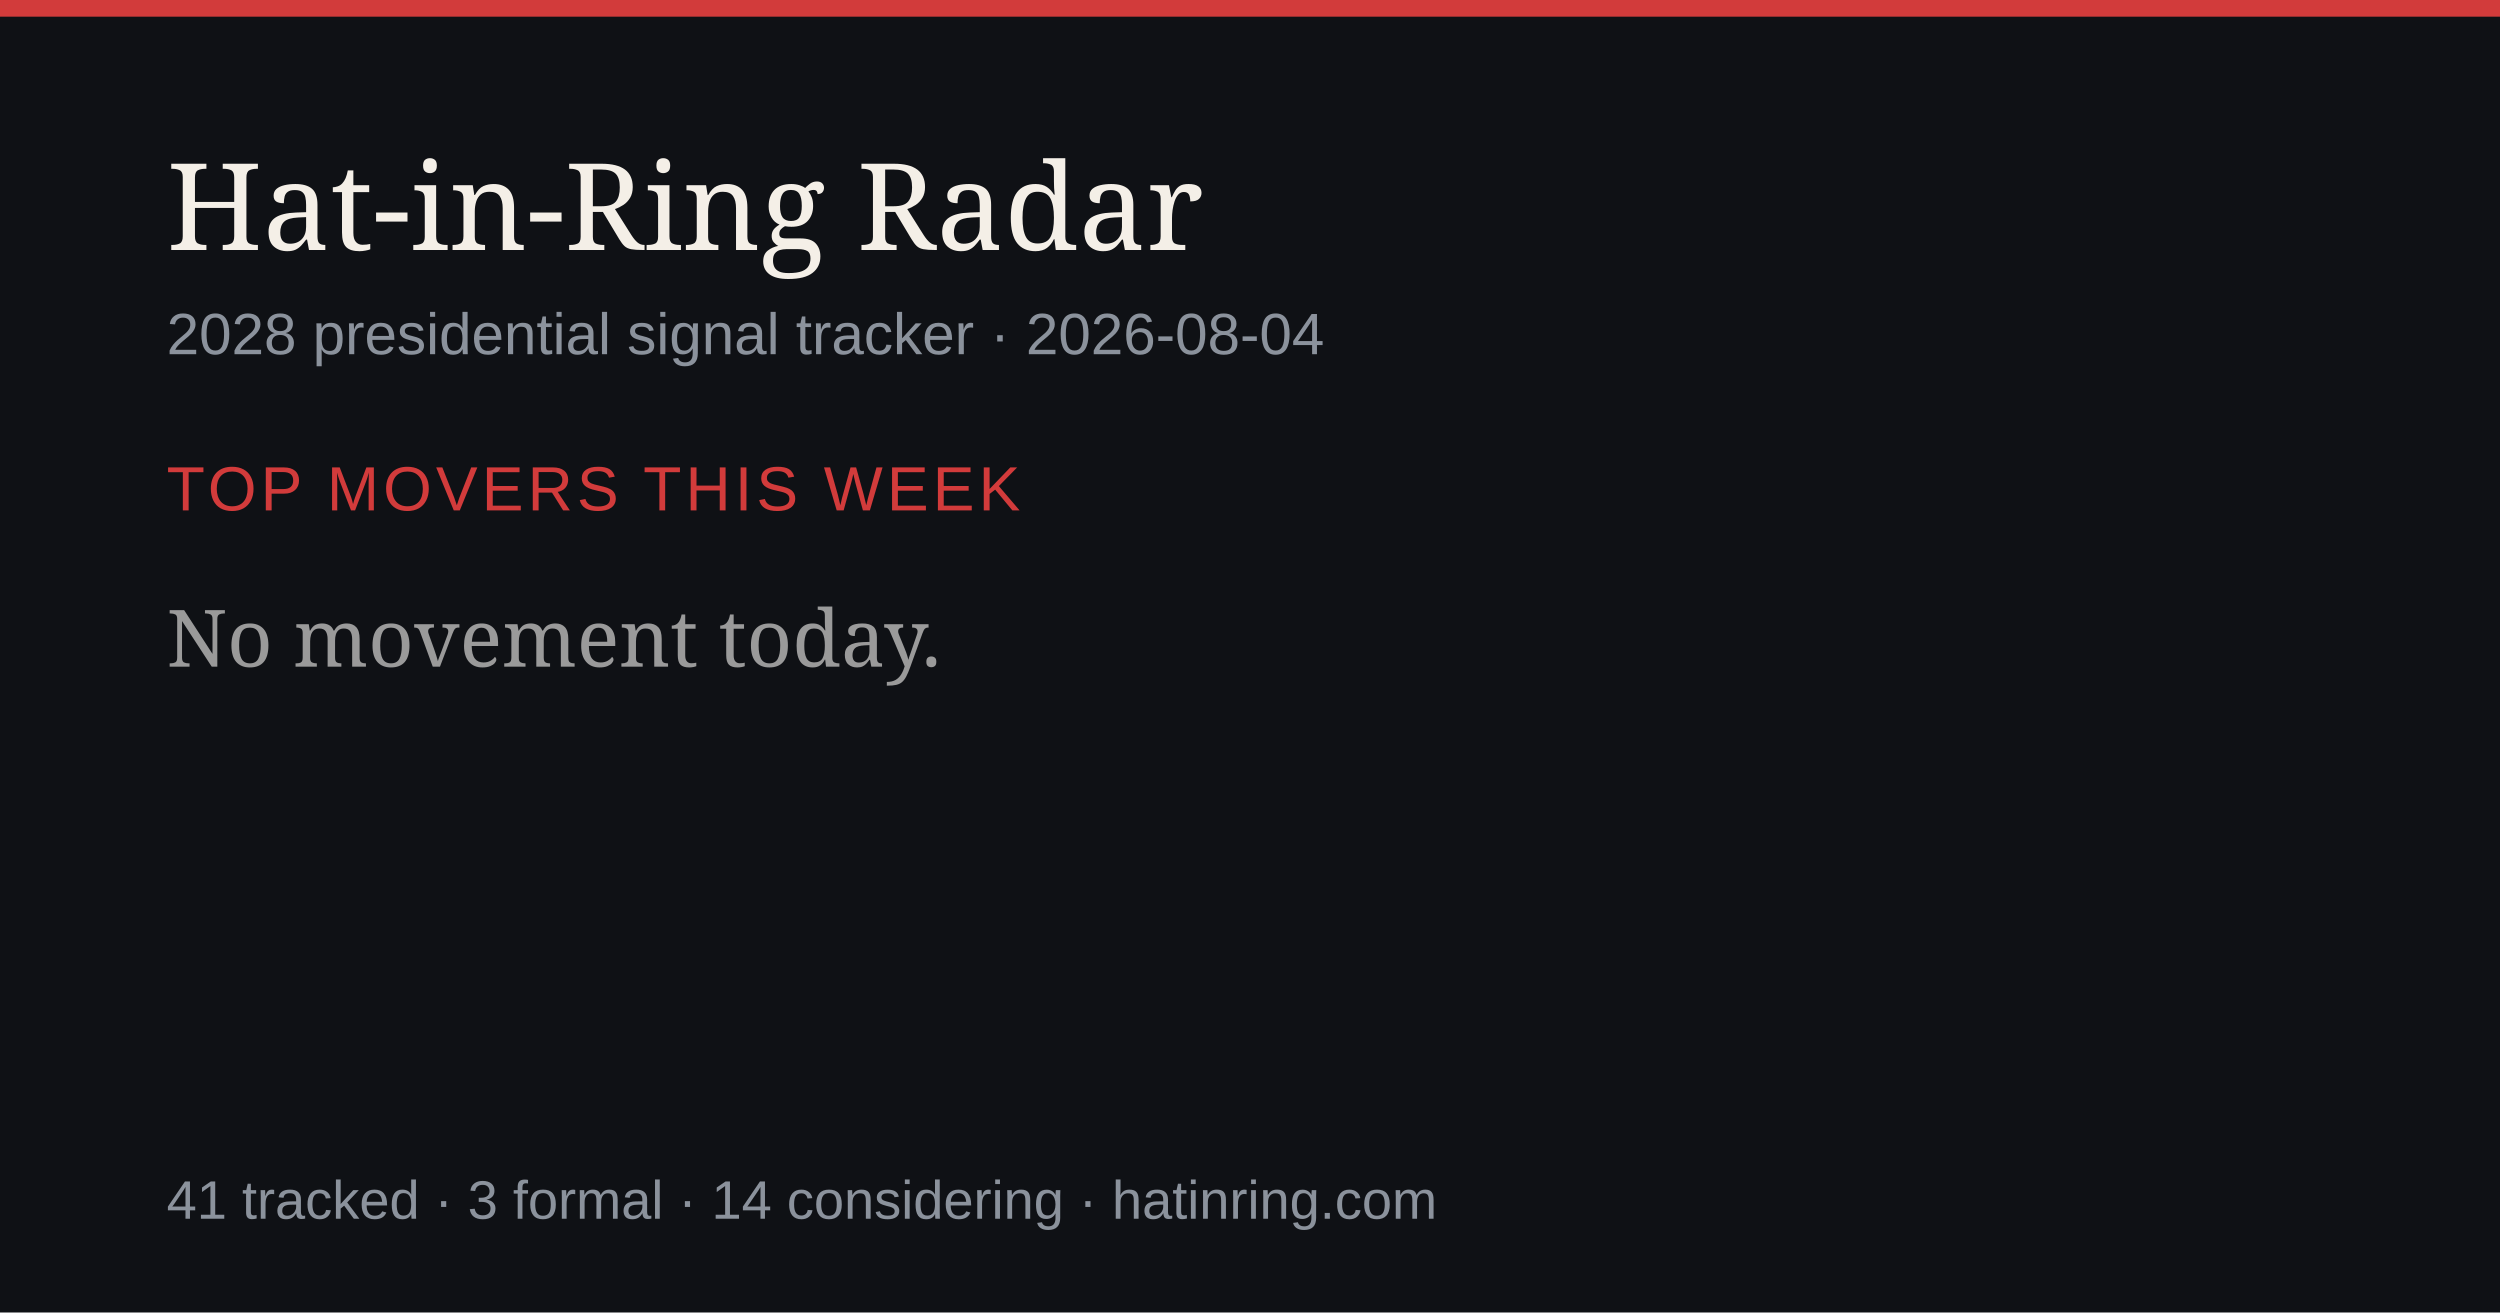
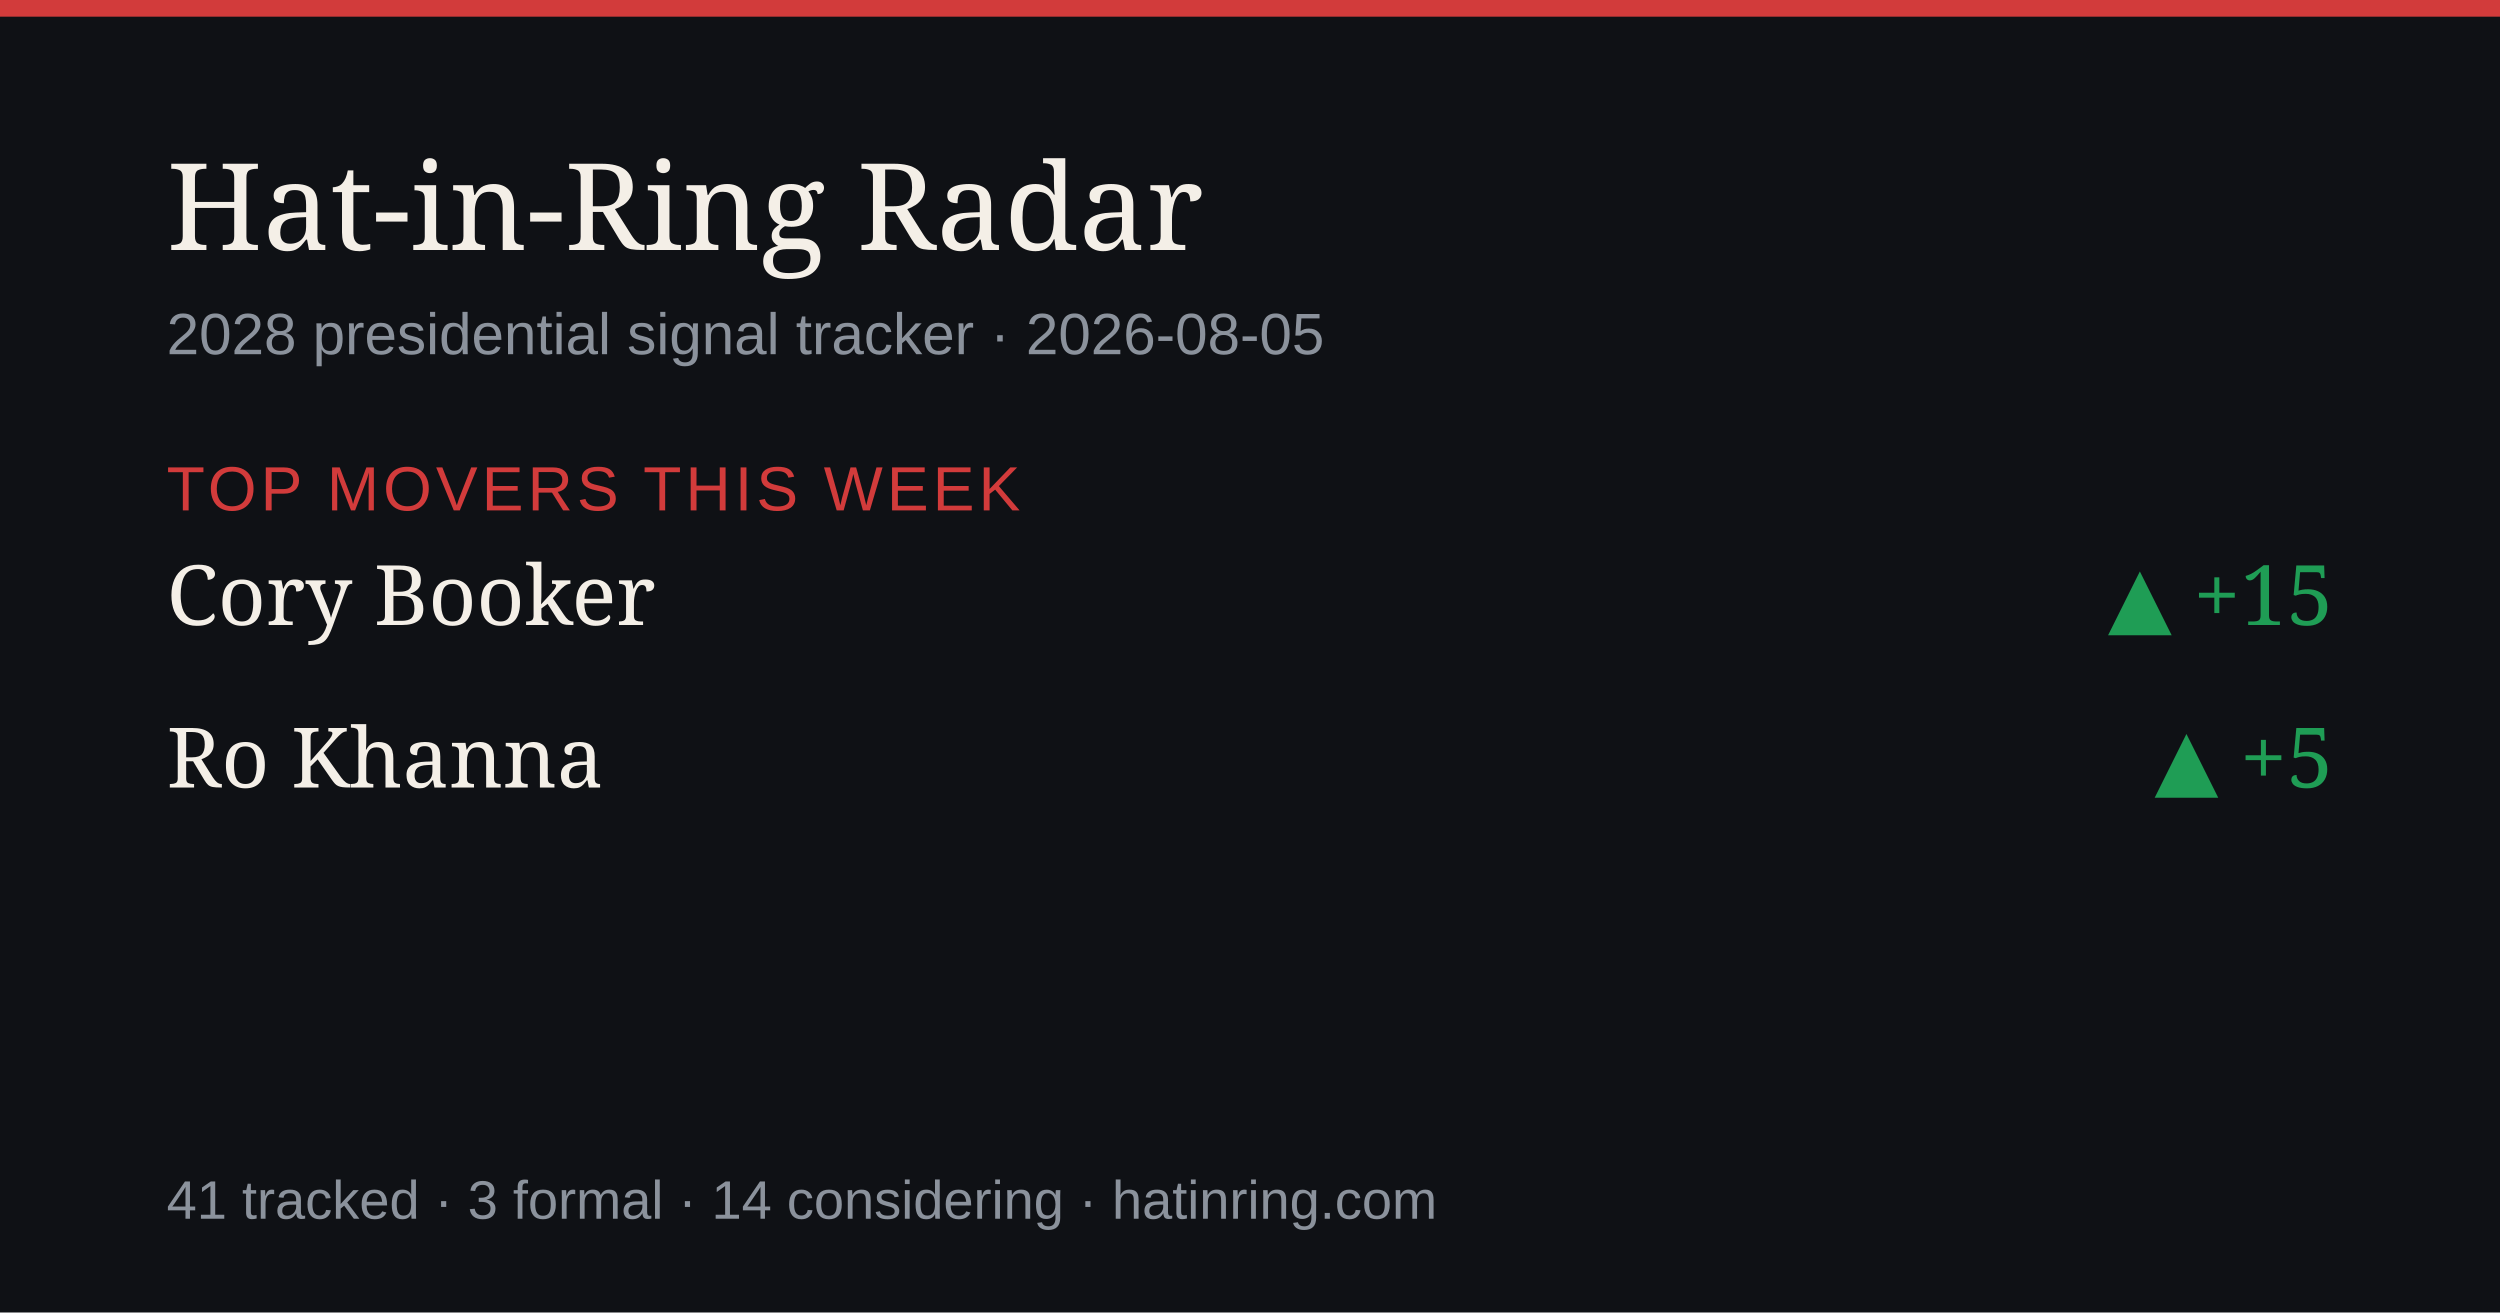
<svg xmlns="http://www.w3.org/2000/svg" width="1200" height="630" viewBox="0 0 1200 630" role="img" aria-label="Hat-in-Ring Radar daily briefing">
  <rect width="1200" height="630" fill="#0f1115" />
  <rect width="1200" height="8" fill="#d23b3b" />
  <text x="80" y="120" font-size="58" fill="#f4efe7" font-family="Georgia,serif">Hat-in-Ring Radar</text>
-   <text x="80" y="170" font-size="28" fill="#8b929c" font-family="-apple-system,Arial,sans-serif">2028 presidential signal tracker · 2026-08-04</text>
+   <text x="80" y="170" font-size="28" fill="#8b929c" font-family="-apple-system,Arial,sans-serif">2028 presidential signal tracker · 2026-08-05</text>
  <text x="80" y="245" font-size="30" fill="#d23b3b" font-family="-apple-system,Arial,sans-serif" letter-spacing="2">TOP MOVERS THIS WEEK</text>
-   <text x="80" y="320" font-size="38" fill="#9a9a9a" font-family="Georgia,serif">No movement today.</text>
+   <text x="80" y="300" font-size="40" fill="#f4efe7" font-family="Georgia,serif">Cory Booker</text>
+   <text x="1120" y="300" font-size="40" fill="#1f9d55" text-anchor="end" font-family="Georgia,serif">▲ +15</text>
+   <text x="80" y="378" font-size="40" fill="#f4efe7" font-family="Georgia,serif">Ro Khanna</text>
+   <text x="1120" y="378" font-size="40" fill="#1f9d55" text-anchor="end" font-family="Georgia,serif">▲ +5</text>
  <text x="80" y="585" font-size="26" fill="#8b929c" font-family="-apple-system,Arial,sans-serif">41 tracked · 3 formal · 14 considering · hatinring.com</text>
</svg>
